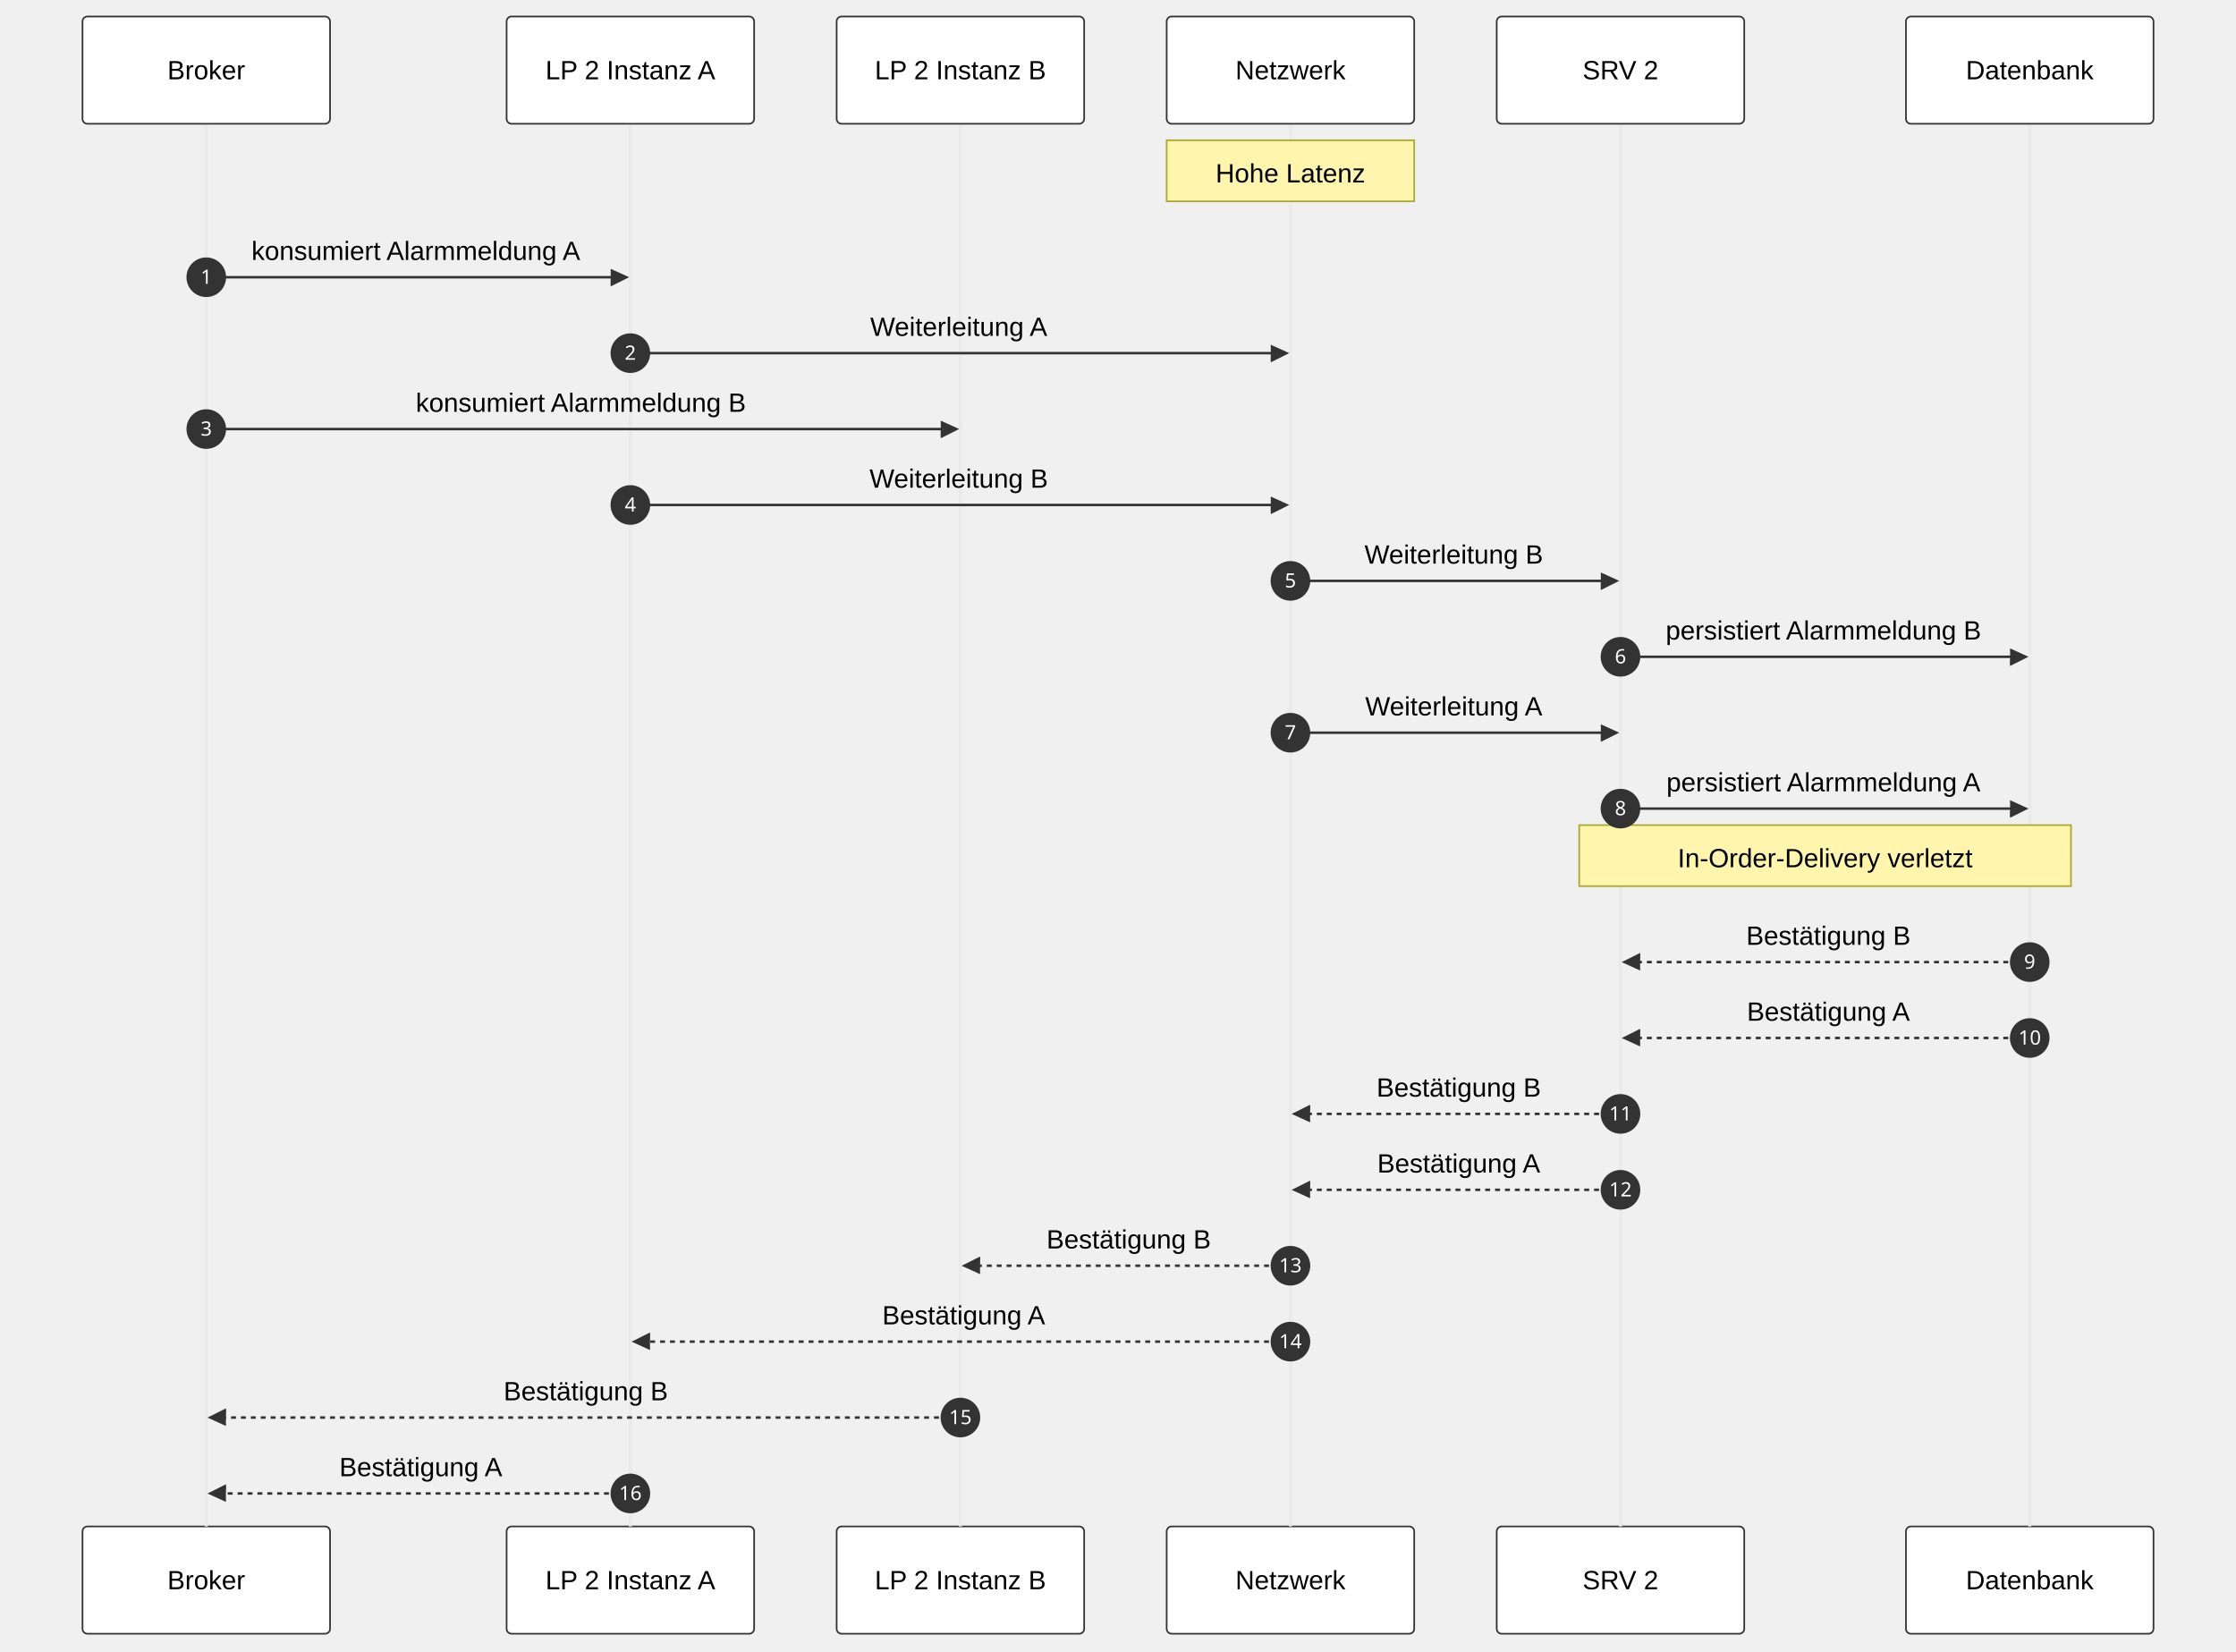
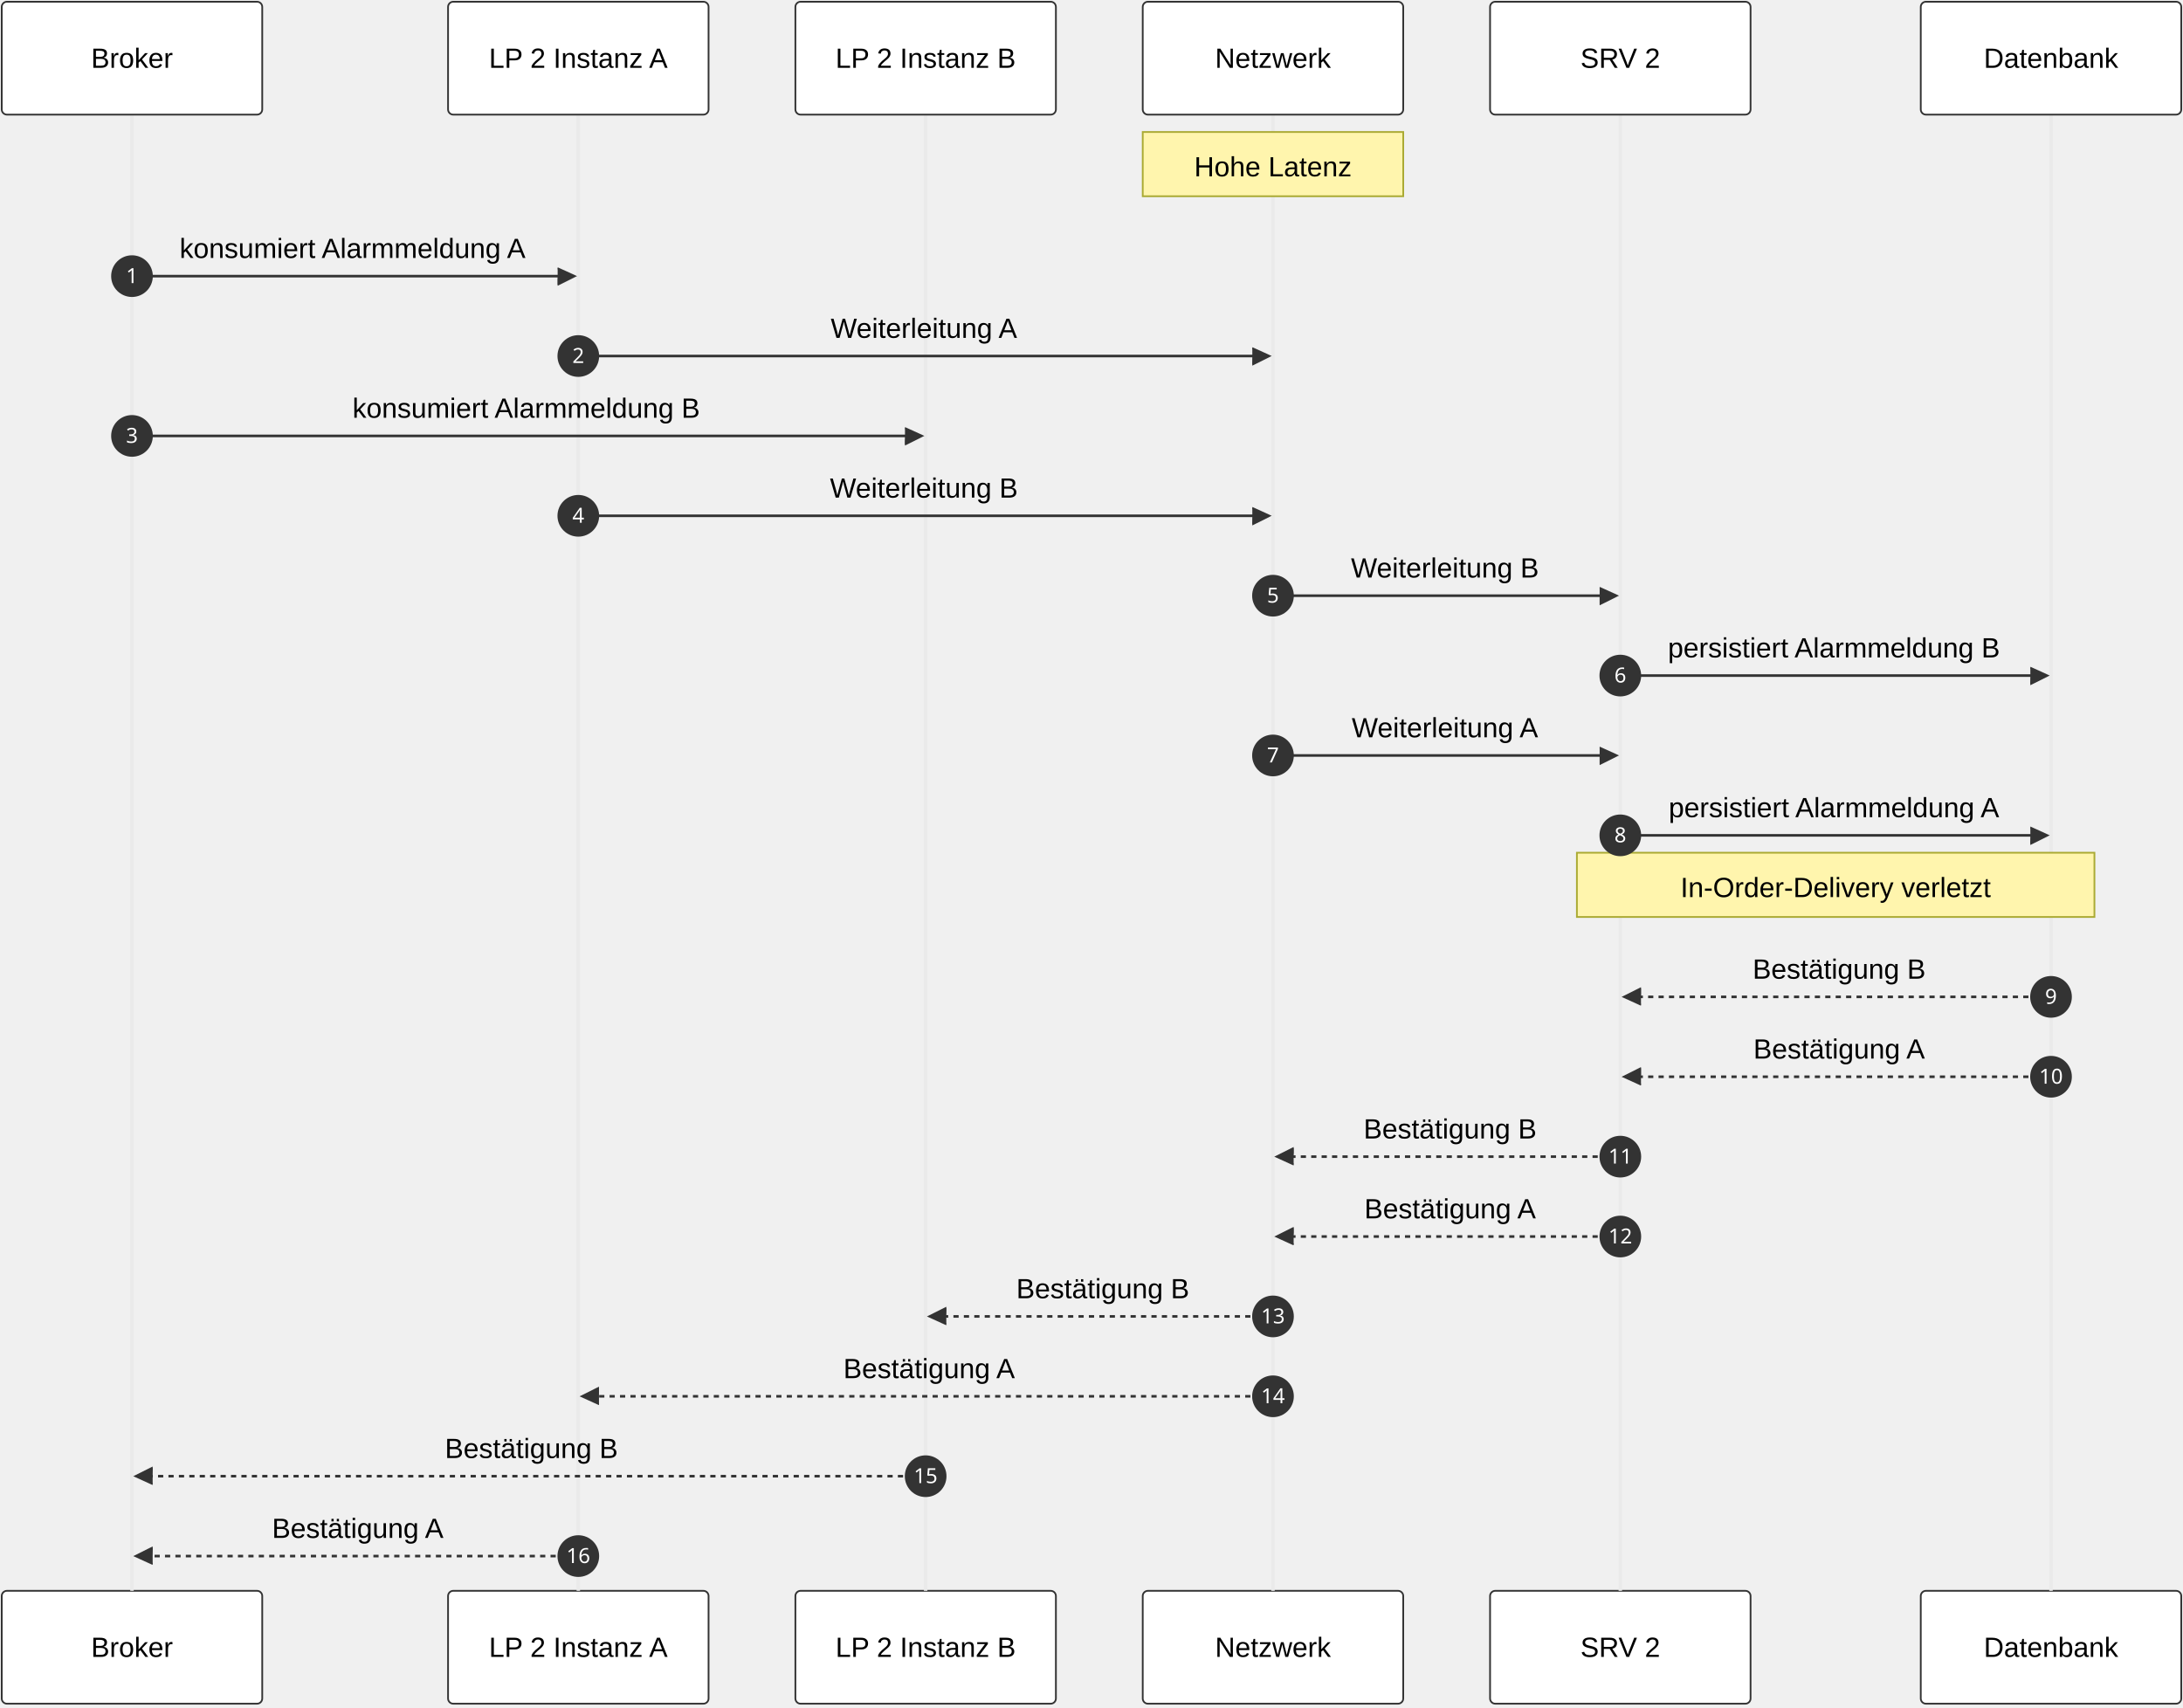
- <svg xmlns="http://www.w3.org/2000/svg" id="my-svg" width="100%" style="max-width: 1355px; background-color: white;" viewBox="-50 -10 1355 1001" role="graphics-document document" aria-roledescription="sequence">
+ <svg xmlns="http://www.w3.org/2000/svg" id="my-svg" width="100%" style="max-width: 1257px; background-color: white;" viewBox="-1 -1 1257 983" role="graphics-document document" aria-roledescription="sequence">
  <g>
    <rect x="1105" y="915" fill="#eaeaea" stroke="#666" width="150" height="65" name="DB" rx="3" ry="3" class="actor actor-bottom" />
    <text x="1180" y="947.5" dominant-baseline="central" alignment-baseline="central" class="actor actor-box" style="text-anchor: middle; font-size: 16px; font-weight: 400;">
      <tspan x="1180" dy="0">Datenbank</tspan>
    </text>
  </g>
  <g>
    <rect x="857" y="915" fill="#eaeaea" stroke="#666" width="150" height="65" name="S" rx="3" ry="3" class="actor actor-bottom" />
    <text x="932" y="947.5" dominant-baseline="central" alignment-baseline="central" class="actor actor-box" style="text-anchor: middle; font-size: 16px; font-weight: 400;">
      <tspan x="932" dy="0">SRV 2</tspan>
    </text>
  </g>
  <g>
    <rect x="657" y="915" fill="#eaeaea" stroke="#666" width="150" height="65" name="NET" rx="3" ry="3" class="actor actor-bottom" />
    <text x="732" y="947.5" dominant-baseline="central" alignment-baseline="central" class="actor actor-box" style="text-anchor: middle; font-size: 16px; font-weight: 400;">
      <tspan x="732" dy="0">Netzwerk</tspan>
    </text>
  </g>
  <g>
    <rect x="457" y="915" fill="#eaeaea" stroke="#666" width="150" height="65" name="L2" rx="3" ry="3" class="actor actor-bottom" />
    <text x="532" y="947.5" dominant-baseline="central" alignment-baseline="central" class="actor actor-box" style="text-anchor: middle; font-size: 16px; font-weight: 400;">
      <tspan x="532" dy="0">LP 2 Instanz B</tspan>
    </text>
  </g>
  <g>
    <rect x="257" y="915" fill="#eaeaea" stroke="#666" width="150" height="65" name="L1" rx="3" ry="3" class="actor actor-bottom" />
    <text x="332" y="947.5" dominant-baseline="central" alignment-baseline="central" class="actor actor-box" style="text-anchor: middle; font-size: 16px; font-weight: 400;">
      <tspan x="332" dy="0">LP 2 Instanz A</tspan>
    </text>
  </g>
  <g>
    <rect x="0" y="915" fill="#eaeaea" stroke="#666" width="150" height="65" name="B" rx="3" ry="3" class="actor actor-bottom" />
    <text x="75" y="947.5" dominant-baseline="central" alignment-baseline="central" class="actor actor-box" style="text-anchor: middle; font-size: 16px; font-weight: 400;">
      <tspan x="75" dy="0">Broker</tspan>
    </text>
  </g>
  <g>
    <line id="actor5" x1="1180" y1="65" x2="1180" y2="915" class="actor-line 200" stroke-width="0.5px" stroke="#999" name="DB" data-et="life-line" data-id="DB" />
    <g id="root-5" data-et="participant" data-type="participant" data-id="DB">
      <rect x="1105" y="0" fill="#eaeaea" stroke="#666" width="150" height="65" name="DB" rx="3" ry="3" class="actor actor-top" />
      <text x="1180" y="32.5" dominant-baseline="central" alignment-baseline="central" class="actor actor-box" style="text-anchor: middle; font-size: 16px; font-weight: 400;">
        <tspan x="1180" dy="0">Datenbank</tspan>
      </text>
    </g>
  </g>
  <g>
    <line id="actor4" x1="932" y1="65" x2="932" y2="915" class="actor-line 200" stroke-width="0.5px" stroke="#999" name="S" data-et="life-line" data-id="S" />
    <g id="root-4" data-et="participant" data-type="participant" data-id="S">
      <rect x="857" y="0" fill="#eaeaea" stroke="#666" width="150" height="65" name="S" rx="3" ry="3" class="actor actor-top" />
      <text x="932" y="32.5" dominant-baseline="central" alignment-baseline="central" class="actor actor-box" style="text-anchor: middle; font-size: 16px; font-weight: 400;">
        <tspan x="932" dy="0">SRV 2</tspan>
      </text>
    </g>
  </g>
  <g>
    <line id="actor3" x1="732" y1="65" x2="732" y2="915" class="actor-line 200" stroke-width="0.5px" stroke="#999" name="NET" data-et="life-line" data-id="NET" />
    <g id="root-3" data-et="participant" data-type="participant" data-id="NET">
      <rect x="657" y="0" fill="#eaeaea" stroke="#666" width="150" height="65" name="NET" rx="3" ry="3" class="actor actor-top" />
      <text x="732" y="32.5" dominant-baseline="central" alignment-baseline="central" class="actor actor-box" style="text-anchor: middle; font-size: 16px; font-weight: 400;">
        <tspan x="732" dy="0">Netzwerk</tspan>
      </text>
    </g>
  </g>
  <g>
    <line id="actor2" x1="532" y1="65" x2="532" y2="915" class="actor-line 200" stroke-width="0.5px" stroke="#999" name="L2" data-et="life-line" data-id="L2" />
    <g id="root-2" data-et="participant" data-type="participant" data-id="L2">
      <rect x="457" y="0" fill="#eaeaea" stroke="#666" width="150" height="65" name="L2" rx="3" ry="3" class="actor actor-top" />
      <text x="532" y="32.5" dominant-baseline="central" alignment-baseline="central" class="actor actor-box" style="text-anchor: middle; font-size: 16px; font-weight: 400;">
        <tspan x="532" dy="0">LP 2 Instanz B</tspan>
      </text>
    </g>
  </g>
  <g>
    <line id="actor1" x1="332" y1="65" x2="332" y2="915" class="actor-line 200" stroke-width="0.5px" stroke="#999" name="L1" data-et="life-line" data-id="L1" />
    <g id="root-1" data-et="participant" data-type="participant" data-id="L1">
      <rect x="257" y="0" fill="#eaeaea" stroke="#666" width="150" height="65" name="L1" rx="3" ry="3" class="actor actor-top" />
      <text x="332" y="32.5" dominant-baseline="central" alignment-baseline="central" class="actor actor-box" style="text-anchor: middle; font-size: 16px; font-weight: 400;">
        <tspan x="332" dy="0">LP 2 Instanz A</tspan>
      </text>
    </g>
  </g>
  <g>
    <line id="actor0" x1="75" y1="65" x2="75" y2="915" class="actor-line 200" stroke-width="0.5px" stroke="#999" name="B" data-et="life-line" data-id="B" />
    <g id="root-0" data-et="participant" data-type="participant" data-id="B">
      <rect x="0" y="0" fill="#eaeaea" stroke="#666" width="150" height="65" name="B" rx="3" ry="3" class="actor actor-top" />
      <text x="75" y="32.5" dominant-baseline="central" alignment-baseline="central" class="actor actor-box" style="text-anchor: middle; font-size: 16px; font-weight: 400;">
        <tspan x="75" dy="0">Broker</tspan>
      </text>
    </g>
  </g>
  <style>#my-svg{font-family:"trebuchet ms",verdana,arial,sans-serif;font-size:16px;fill:#333;}@keyframes edge-animation-frame{from{stroke-dashoffset:0;}}@keyframes dash{to{stroke-dashoffset:0;}}#my-svg .edge-animation-slow{stroke-dasharray:9,5!important;stroke-dashoffset:900;animation:dash 50s linear infinite;stroke-linecap:round;}#my-svg .edge-animation-fast{stroke-dasharray:9,5!important;stroke-dashoffset:900;animation:dash 20s linear infinite;stroke-linecap:round;}#my-svg .error-icon{fill:hsl(220.588, 100%, 98.333%);}#my-svg .error-text{fill:rgb(8.5, 5.75, 0);stroke:rgb(8.5, 5.75, 0);}#my-svg .edge-thickness-normal{stroke-width:1px;}#my-svg .edge-thickness-thick{stroke-width:3.5px;}#my-svg .edge-pattern-solid{stroke-dasharray:0;}#my-svg .edge-thickness-invisible{stroke-width:0;fill:none;}#my-svg .edge-pattern-dashed{stroke-dasharray:3;}#my-svg .edge-pattern-dotted{stroke-dasharray:2;}#my-svg .marker{fill:#0b0b0b;stroke:#0b0b0b;}#my-svg .marker.cross{stroke:#0b0b0b;}#my-svg svg{font-family:"trebuchet ms",verdana,arial,sans-serif;font-size:16px;}#my-svg p{margin:0;}#my-svg .actor{stroke:#333333;fill:#ffffff;stroke-width:1;}#my-svg rect.actor.outer-path[data-look="neo"]{filter:drop-shadow( 1px 2px 2px rgba(185,185,185,1));}#my-svg rect.note[data-look="neo"]{stroke:#aaaa33;fill:#fff5ad;filter:drop-shadow( 1px 2px 2px rgba(185,185,185,1));}#my-svg text.actor&gt;tspan{fill:#000000;stroke:none;}#my-svg .actor-line{stroke:#EAEAEA;}#my-svg .innerArc{stroke-width:1.5;stroke-dasharray:none;}#my-svg .messageLine0{stroke-width:1.5;stroke-dasharray:none;stroke:#333333;}#my-svg .messageLine1{stroke-width:1.5;stroke-dasharray:2,2;stroke:#333333;}#my-svg [id$="-arrowhead"] path{fill:#333333;stroke:#333333;}#my-svg .sequenceNumber{fill:#ffffff;}#my-svg [id$="-sequencenumber"]{fill:#333333;}#my-svg [id$="-crosshead"] path{fill:#333333;stroke:#333333;}#my-svg .messageText{fill:#000000;stroke:none;}#my-svg .labelBox{stroke:#333333;fill:#ffffff;filter:none;}#my-svg .labelText,#my-svg .labelText&gt;tspan{fill:#000000;stroke:none;}#my-svg .loopText,#my-svg .loopText&gt;tspan{fill:#000000;stroke:none;}#my-svg .sectionTitle,#my-svg .sectionTitle&gt;tspan{fill:#000000;stroke:none;}#my-svg .loopLine{stroke-width:2px;stroke-dasharray:2,2;stroke:#333333;fill:#333333;}#my-svg .note{stroke:#aaaa33;fill:#fff5ad;}#my-svg .noteText,#my-svg .noteText&gt;tspan{fill:#000000;stroke:none;font-weight:normal;}#my-svg .activation0{fill:#f4f4f4;stroke:#666666;}#my-svg .activation1{fill:#f4f4f4;stroke:#666666;}#my-svg .activation2{fill:#f4f4f4;stroke:#666666;}#my-svg .actorPopupMenu{position:absolute;}#my-svg .actorPopupMenuPanel{position:absolute;fill:#ffffff;box-shadow:0px 8px 16px 0px rgba(0,0,0,0.2);filter:drop-shadow(3px 5px 2px rgb(0 0 0 / 0.4));}#my-svg .actor-man circle,#my-svg line{fill:#ffffff;stroke-width:2px;}#my-svg g rect.rect{filter:drop-shadow( 1px 2px 2px rgba(185,185,185,1));stroke:hsl(40.588, 60%, 83.333%);}#my-svg .node .neo-node{stroke:hsl(40.588, 60%, 83.333%);}#my-svg [data-look="neo"].node rect,#my-svg [data-look="neo"].cluster rect,#my-svg [data-look="neo"].node polygon{stroke:url(#my-svg-gradient);filter:drop-shadow( 1px 2px 2px rgba(185,185,185,1));}#my-svg [data-look="neo"].swimlane.cluster rect{filter:none;}#my-svg [data-look="neo"].node path{stroke:url(#my-svg-gradient);stroke-width:1px;}#my-svg [data-look="neo"].node .outer-path{filter:drop-shadow( 1px 2px 2px rgba(185,185,185,1));}#my-svg [data-look="neo"].node .neo-line path{stroke:hsl(40.588, 60%, 83.333%);filter:none;}#my-svg [data-look="neo"].node circle{stroke:url(#my-svg-gradient);filter:drop-shadow( 1px 2px 2px rgba(185,185,185,1));}#my-svg [data-look="neo"].node circle .state-start{fill:#000000;}#my-svg [data-look="neo"].icon-shape .icon{fill:url(#my-svg-gradient);filter:drop-shadow( 1px 2px 2px rgba(185,185,185,1));}#my-svg [data-look="neo"].icon-shape .icon-neo path{stroke:url(#my-svg-gradient);filter:drop-shadow( 1px 2px 2px rgba(185,185,185,1));}#my-svg :root{--mermaid-font-family:"trebuchet ms",verdana,arial,sans-serif;}</style>
  <g />
  <defs>
    <symbol id="my-svg-computer" width="24" height="24">
      <path transform="scale(.5)" d="M2 2v13h20v-13h-20zm18 11h-16v-9h16v9zm-10.228 6l.466-1h3.524l.467 1h-4.457zm14.228 3h-24l2-6h2.104l-1.33 4h18.45l-1.297-4h2.073l2 6zm-5-10h-14v-7h14v7z" />
    </symbol>
  </defs>
  <defs>
    <symbol id="my-svg-database" fill-rule="evenodd" clip-rule="evenodd">
      <path transform="scale(.5)" d="M12.258.001l.256.004.255.005.253.008.251.01.249.012.247.015.246.016.242.019.241.02.239.023.236.024.233.027.231.028.229.031.225.032.223.034.22.036.217.038.214.04.211.041.208.043.205.045.201.046.198.048.194.05.191.051.187.053.183.054.18.056.175.057.172.059.168.06.163.061.16.063.155.064.15.066.074.033.073.033.071.034.07.034.069.035.068.035.067.035.066.035.064.036.064.036.062.036.06.036.06.037.058.037.058.037.055.038.055.038.053.038.052.038.051.039.05.039.048.039.047.039.045.04.044.04.043.04.041.04.04.041.039.041.037.041.036.041.034.041.033.042.032.042.03.042.029.042.027.042.026.043.024.043.023.043.021.043.02.043.018.044.017.043.015.044.013.044.012.044.011.045.009.044.007.045.006.045.004.045.002.045.001.045v17l-.001.045-.002.045-.004.045-.006.045-.007.045-.009.044-.011.045-.012.044-.013.044-.015.044-.017.043-.018.044-.02.043-.021.043-.023.043-.024.043-.026.043-.027.042-.029.042-.03.042-.032.042-.033.042-.034.041-.036.041-.037.041-.039.041-.04.041-.041.04-.043.04-.044.04-.045.04-.047.039-.048.039-.05.039-.051.039-.052.038-.053.038-.055.038-.055.038-.058.037-.058.037-.06.037-.06.036-.062.036-.064.036-.064.036-.066.035-.067.035-.068.035-.069.035-.07.034-.071.034-.073.033-.074.033-.15.066-.155.064-.16.063-.163.061-.168.06-.172.059-.175.057-.18.056-.183.054-.187.053-.191.051-.194.05-.198.048-.201.046-.205.045-.208.043-.211.041-.214.04-.217.038-.22.036-.223.034-.225.032-.229.031-.231.028-.233.027-.236.024-.239.023-.241.02-.242.019-.246.016-.247.015-.249.012-.251.01-.253.008-.255.005-.256.004-.258.001-.258-.001-.256-.004-.255-.005-.253-.008-.251-.01-.249-.012-.247-.015-.245-.016-.243-.019-.241-.02-.238-.023-.236-.024-.234-.027-.231-.028-.228-.031-.226-.032-.223-.034-.22-.036-.217-.038-.214-.04-.211-.041-.208-.043-.204-.045-.201-.046-.198-.048-.195-.05-.19-.051-.187-.053-.184-.054-.179-.056-.176-.057-.172-.059-.167-.06-.164-.061-.159-.063-.155-.064-.151-.066-.074-.033-.072-.033-.072-.034-.07-.034-.069-.035-.068-.035-.067-.035-.066-.035-.064-.036-.063-.036-.062-.036-.061-.036-.06-.037-.058-.037-.057-.037-.056-.038-.055-.038-.053-.038-.052-.038-.051-.039-.049-.039-.049-.039-.046-.039-.046-.04-.044-.04-.043-.04-.041-.04-.04-.041-.039-.041-.037-.041-.036-.041-.034-.041-.033-.042-.032-.042-.03-.042-.029-.042-.027-.042-.026-.043-.024-.043-.023-.043-.021-.043-.02-.043-.018-.044-.017-.043-.015-.044-.013-.044-.012-.044-.011-.045-.009-.044-.007-.045-.006-.045-.004-.045-.002-.045-.001-.045v-17l.001-.045.002-.045.004-.045.006-.045.007-.045.009-.044.011-.045.012-.044.013-.044.015-.044.017-.043.018-.044.02-.043.021-.043.023-.043.024-.043.026-.043.027-.042.029-.042.03-.042.032-.042.033-.042.034-.041.036-.041.037-.041.039-.041.04-.041.041-.04.043-.04.044-.04.046-.04.046-.039.049-.039.049-.039.051-.039.052-.038.053-.038.055-.038.056-.038.057-.037.058-.037.06-.037.061-.036.062-.036.063-.036.064-.036.066-.035.067-.035.068-.035.069-.035.07-.034.072-.034.072-.033.074-.033.151-.066.155-.064.159-.063.164-.061.167-.06.172-.059.176-.057.179-.056.184-.054.187-.053.19-.051.195-.05.198-.048.201-.046.204-.045.208-.043.211-.041.214-.04.217-.038.22-.036.223-.034.226-.032.228-.031.231-.028.234-.027.236-.024.238-.023.241-.02.243-.019.245-.016.247-.015.249-.012.251-.01.253-.008.255-.005.256-.004.258-.001.258.001zm-9.258 20.499v.01l.001.021.003.021.004.022.005.021.006.022.007.022.009.023.01.022.011.023.012.023.013.023.015.023.016.024.017.023.018.024.019.024.021.024.022.025.023.024.024.025.052.049.056.05.061.051.066.051.07.051.075.051.079.052.084.052.088.052.092.052.097.052.102.051.105.052.11.052.114.051.119.051.123.051.127.05.131.05.135.05.139.048.144.049.147.047.152.047.155.047.16.045.163.045.167.043.171.043.176.041.178.041.183.039.187.039.19.037.194.035.197.035.202.033.204.031.209.03.212.029.216.027.219.025.222.024.226.021.23.02.233.018.236.016.24.015.243.012.246.01.249.008.253.005.256.004.259.001.26-.001.257-.004.254-.005.25-.008.247-.011.244-.012.241-.014.237-.016.233-.018.231-.021.226-.021.224-.024.22-.026.216-.027.212-.028.21-.031.205-.031.202-.034.198-.034.194-.036.191-.037.187-.039.183-.04.179-.04.175-.042.172-.043.168-.044.163-.045.16-.046.155-.046.152-.047.148-.048.143-.049.139-.049.136-.05.131-.05.126-.05.123-.051.118-.052.114-.051.11-.052.106-.052.101-.052.096-.052.092-.052.088-.053.083-.051.079-.052.074-.052.07-.051.065-.051.06-.051.056-.05.051-.05.023-.024.023-.025.021-.024.02-.024.019-.024.018-.024.017-.024.015-.023.014-.024.013-.023.012-.023.01-.023.01-.022.008-.022.006-.022.006-.022.004-.022.004-.021.001-.021.001-.021v-4.127l-.077.055-.08.053-.083.054-.085.053-.087.052-.09.052-.093.051-.095.05-.097.05-.1.049-.102.049-.105.048-.106.047-.109.047-.111.046-.114.045-.115.045-.118.044-.12.043-.122.042-.124.042-.126.041-.128.04-.13.04-.132.038-.134.038-.135.037-.138.037-.139.035-.142.035-.143.034-.144.033-.147.032-.148.031-.15.03-.151.03-.153.029-.154.027-.156.027-.158.026-.159.025-.161.024-.162.023-.163.022-.165.021-.166.02-.167.019-.169.018-.169.017-.171.016-.173.015-.173.014-.175.013-.175.012-.177.011-.178.01-.179.008-.179.008-.181.006-.182.005-.182.004-.184.003-.184.002h-.37l-.184-.002-.184-.003-.182-.004-.182-.005-.181-.006-.179-.008-.179-.008-.178-.01-.176-.011-.176-.012-.175-.013-.173-.014-.172-.015-.171-.016-.17-.017-.169-.018-.167-.019-.166-.02-.165-.021-.163-.022-.162-.023-.161-.024-.159-.025-.157-.026-.156-.027-.155-.027-.153-.029-.151-.03-.15-.03-.148-.031-.146-.032-.145-.033-.143-.034-.141-.035-.14-.035-.137-.037-.136-.037-.134-.038-.132-.038-.13-.04-.128-.04-.126-.041-.124-.042-.122-.042-.12-.044-.117-.043-.116-.045-.113-.045-.112-.046-.109-.047-.106-.047-.105-.048-.102-.049-.1-.049-.097-.05-.095-.05-.093-.052-.09-.051-.087-.052-.085-.053-.083-.054-.08-.054-.077-.054v4.127zm0-5.654v.011l.001.021.003.021.004.021.005.022.006.022.007.022.009.022.01.022.011.023.012.023.013.023.015.024.016.023.017.024.018.024.019.024.021.024.022.024.023.025.024.024.052.05.056.05.061.05.066.051.07.051.075.052.079.051.084.052.088.052.092.052.097.052.102.052.105.052.11.051.114.051.119.052.123.05.127.051.131.05.135.049.139.049.144.048.147.048.152.047.155.046.16.045.163.045.167.044.171.042.176.042.178.04.183.04.187.038.19.037.194.036.197.034.202.033.204.032.209.03.212.028.216.027.219.025.222.024.226.022.23.02.233.018.236.016.24.014.243.012.246.01.249.008.253.006.256.003.259.001.26-.001.257-.003.254-.006.25-.008.247-.01.244-.012.241-.015.237-.016.233-.018.231-.02.226-.022.224-.024.22-.025.216-.027.212-.029.21-.03.205-.032.202-.033.198-.035.194-.036.191-.037.187-.039.183-.039.179-.041.175-.042.172-.043.168-.044.163-.045.16-.045.155-.047.152-.047.148-.048.143-.048.139-.05.136-.049.131-.05.126-.051.123-.051.118-.051.114-.052.11-.052.106-.052.101-.052.096-.052.092-.052.088-.052.083-.052.079-.052.074-.051.07-.052.065-.051.06-.05.056-.051.051-.049.023-.025.023-.024.021-.025.02-.024.019-.024.018-.024.017-.024.015-.023.014-.023.013-.024.012-.022.01-.023.01-.023.008-.022.006-.022.006-.022.004-.021.004-.022.001-.021.001-.021v-4.139l-.077.054-.08.054-.083.054-.085.052-.087.053-.09.051-.093.051-.095.051-.097.05-.1.049-.102.049-.105.048-.106.047-.109.047-.111.046-.114.045-.115.044-.118.044-.12.044-.122.042-.124.042-.126.041-.128.04-.13.039-.132.039-.134.038-.135.037-.138.036-.139.036-.142.035-.143.033-.144.033-.147.033-.148.031-.15.03-.151.03-.153.028-.154.028-.156.027-.158.026-.159.025-.161.024-.162.023-.163.022-.165.021-.166.02-.167.019-.169.018-.169.017-.171.016-.173.015-.173.014-.175.013-.175.012-.177.011-.178.009-.179.009-.179.007-.181.007-.182.005-.182.004-.184.003-.184.002h-.37l-.184-.002-.184-.003-.182-.004-.182-.005-.181-.007-.179-.007-.179-.009-.178-.009-.176-.011-.176-.012-.175-.013-.173-.014-.172-.015-.171-.016-.17-.017-.169-.018-.167-.019-.166-.02-.165-.021-.163-.022-.162-.023-.161-.024-.159-.025-.157-.026-.156-.027-.155-.028-.153-.028-.151-.03-.15-.03-.148-.031-.146-.033-.145-.033-.143-.033-.141-.035-.14-.036-.137-.036-.136-.037-.134-.038-.132-.039-.13-.039-.128-.04-.126-.041-.124-.042-.122-.043-.12-.043-.117-.044-.116-.044-.113-.046-.112-.046-.109-.046-.106-.047-.105-.048-.102-.049-.1-.049-.097-.05-.095-.051-.093-.051-.09-.051-.087-.053-.085-.052-.083-.054-.08-.054-.077-.054v4.139zm0-5.666v.011l.001.02.003.022.004.021.005.022.006.021.007.022.009.023.01.022.011.023.012.023.013.023.015.023.016.024.017.024.018.023.019.024.021.025.022.024.023.024.024.025.052.05.056.05.061.05.066.051.07.051.075.052.079.051.084.052.088.052.092.052.097.052.102.052.105.051.11.052.114.051.119.051.123.051.127.05.131.05.135.05.139.049.144.048.147.048.152.047.155.046.16.045.163.045.167.043.171.043.176.042.178.04.183.04.187.038.19.037.194.036.197.034.202.033.204.032.209.03.212.028.216.027.219.025.222.024.226.021.23.02.233.018.236.017.24.014.243.012.246.01.249.008.253.006.256.003.259.001.26-.001.257-.003.254-.006.25-.008.247-.01.244-.013.241-.014.237-.016.233-.018.231-.02.226-.022.224-.024.22-.025.216-.027.212-.029.21-.03.205-.032.202-.033.198-.035.194-.036.191-.037.187-.039.183-.039.179-.041.175-.042.172-.043.168-.044.163-.045.16-.045.155-.047.152-.047.148-.048.143-.049.139-.049.136-.049.131-.051.126-.05.123-.051.118-.052.114-.051.11-.052.106-.052.101-.052.096-.052.092-.052.088-.052.083-.052.079-.052.074-.052.07-.051.065-.051.06-.051.056-.05.051-.049.023-.025.023-.025.021-.024.02-.024.019-.024.018-.024.017-.024.015-.023.014-.024.013-.023.012-.023.01-.022.01-.023.008-.022.006-.022.006-.022.004-.022.004-.021.001-.021.001-.021v-4.153l-.077.054-.08.054-.083.053-.085.053-.087.053-.09.051-.093.051-.095.051-.097.05-.1.049-.102.048-.105.048-.106.048-.109.046-.111.046-.114.046-.115.044-.118.044-.12.043-.122.043-.124.042-.126.041-.128.04-.13.039-.132.039-.134.038-.135.037-.138.036-.139.036-.142.034-.143.034-.144.033-.147.032-.148.032-.15.03-.151.03-.153.028-.154.028-.156.027-.158.026-.159.024-.161.024-.162.023-.163.023-.165.021-.166.02-.167.019-.169.018-.169.017-.171.016-.173.015-.173.014-.175.013-.175.012-.177.01-.178.01-.179.009-.179.007-.181.006-.182.006-.182.004-.184.003-.184.001-.185.001-.185-.001-.184-.001-.184-.003-.182-.004-.182-.006-.181-.006-.179-.007-.179-.009-.178-.01-.176-.01-.176-.012-.175-.013-.173-.014-.172-.015-.171-.016-.17-.017-.169-.018-.167-.019-.166-.02-.165-.021-.163-.023-.162-.023-.161-.024-.159-.024-.157-.026-.156-.027-.155-.028-.153-.028-.151-.03-.15-.03-.148-.032-.146-.032-.145-.033-.143-.034-.141-.034-.14-.036-.137-.036-.136-.037-.134-.038-.132-.039-.13-.039-.128-.041-.126-.041-.124-.041-.122-.043-.12-.043-.117-.044-.116-.044-.113-.046-.112-.046-.109-.046-.106-.048-.105-.048-.102-.048-.1-.05-.097-.049-.095-.051-.093-.051-.09-.052-.087-.052-.085-.053-.083-.053-.08-.054-.077-.054v4.153zm8.74-8.179l-.257.004-.254.005-.25.008-.247.011-.244.012-.241.014-.237.016-.233.018-.231.021-.226.022-.224.023-.22.026-.216.027-.212.028-.21.031-.205.032-.202.033-.198.034-.194.036-.191.038-.187.038-.183.04-.179.041-.175.042-.172.043-.168.043-.163.045-.16.046-.155.046-.152.048-.148.048-.143.048-.139.049-.136.05-.131.05-.126.051-.123.051-.118.051-.114.052-.11.052-.106.052-.101.052-.096.052-.092.052-.088.052-.083.052-.079.052-.074.051-.07.052-.065.051-.06.05-.056.05-.051.05-.023.025-.023.024-.021.024-.02.025-.019.024-.018.024-.017.023-.015.024-.014.023-.013.023-.012.023-.01.023-.01.022-.008.022-.006.023-.006.021-.004.022-.004.021-.001.021-.001.021.001.021.001.021.004.021.004.022.006.021.006.023.008.022.01.022.01.023.012.023.013.023.014.023.015.024.017.023.018.024.019.024.02.025.021.024.023.024.023.025.051.05.056.05.06.05.065.051.07.052.074.051.079.052.083.052.088.052.092.052.096.052.101.052.106.052.11.052.114.052.118.051.123.051.126.051.131.05.136.05.139.049.143.048.148.048.152.048.155.046.16.046.163.045.168.043.172.043.175.042.179.041.183.04.187.038.191.038.194.036.198.034.202.033.205.032.21.031.212.028.216.027.22.026.224.023.226.022.231.021.233.018.237.016.241.014.244.012.247.011.25.008.254.005.257.004.26.001.26-.001.257-.004.254-.005.25-.008.247-.011.244-.012.241-.014.237-.016.233-.018.231-.021.226-.022.224-.023.22-.026.216-.027.212-.028.21-.031.205-.032.202-.033.198-.034.194-.036.191-.038.187-.038.183-.04.179-.041.175-.042.172-.043.168-.043.163-.045.16-.046.155-.046.152-.048.148-.048.143-.048.139-.049.136-.05.131-.05.126-.051.123-.051.118-.051.114-.052.11-.052.106-.052.101-.052.096-.052.092-.052.088-.052.083-.052.079-.052.074-.051.07-.052.065-.051.06-.05.056-.05.051-.05.023-.025.023-.024.021-.024.02-.025.019-.024.018-.024.017-.023.015-.024.014-.023.013-.023.012-.023.01-.023.01-.022.008-.022.006-.023.006-.021.004-.022.004-.021.001-.021.001-.021-.001-.021-.001-.021-.004-.021-.004-.022-.006-.021-.006-.023-.008-.022-.01-.022-.01-.023-.012-.023-.013-.023-.014-.023-.015-.024-.017-.023-.018-.024-.019-.024-.02-.025-.021-.024-.023-.024-.023-.025-.051-.05-.056-.05-.06-.05-.065-.051-.07-.052-.074-.051-.079-.052-.083-.052-.088-.052-.092-.052-.096-.052-.101-.052-.106-.052-.11-.052-.114-.052-.118-.051-.123-.051-.126-.051-.131-.05-.136-.05-.139-.049-.143-.048-.148-.048-.152-.048-.155-.046-.16-.046-.163-.045-.168-.043-.172-.043-.175-.042-.179-.041-.183-.04-.187-.038-.191-.038-.194-.036-.198-.034-.202-.033-.205-.032-.21-.031-.212-.028-.216-.027-.22-.026-.224-.023-.226-.022-.231-.021-.233-.018-.237-.016-.241-.014-.244-.012-.247-.011-.25-.008-.254-.005-.257-.004-.26-.001-.26.001z" />
    </symbol>
  </defs>
  <defs>
    <symbol id="my-svg-clock" width="24" height="24">
      <path transform="scale(.5)" d="M12 2c5.514 0 10 4.486 10 10s-4.486 10-10 10-10-4.486-10-10 4.486-10 10-10zm0-2c-6.627 0-12 5.373-12 12s5.373 12 12 12 12-5.373 12-12-5.373-12-12-12zm5.848 12.459c.202.038.202.333.001.372-1.907.361-6.045 1.111-6.547 1.111-.719 0-1.301-.582-1.301-1.301 0-.512.77-5.447 1.125-7.445.034-.192.312-.181.343.014l.985 6.238 5.394 1.011z" />
    </symbol>
  </defs>
  <defs>
    <marker id="my-svg-arrowhead" refX="7.9" refY="5" markerUnits="userSpaceOnUse" markerWidth="12" markerHeight="12" orient="auto-start-reverse">
      <path d="M -1 0 L 10 5 L 0 10 z" />
    </marker>
  </defs>
  <defs>
    <marker id="my-svg-crosshead" markerWidth="15" markerHeight="8" orient="auto" refX="4" refY="4.5">
      <path fill="none" stroke="#000000" stroke-width="1pt" d="M 1,2 L 6,7 M 6,2 L 1,7" style="stroke-dasharray: 0, 0;" />
    </marker>
  </defs>
  <defs>
    <marker id="my-svg-filled-head" refX="15.5" refY="7" markerWidth="20" markerHeight="28" orient="auto">
      <path d="M 18,7 L9,13 L14,7 L9,1 Z" />
    </marker>
  </defs>
  <defs>
    <marker id="my-svg-sequencenumber" refX="15" refY="15" markerWidth="60" markerHeight="40" orient="auto">
      <circle cx="15" cy="15" r="6" />
    </marker>
  </defs>
  <defs>
    <marker id="my-svg-solidTopArrowHead" refX="7.9" refY="7.25" markerUnits="userSpaceOnUse" markerWidth="12" markerHeight="12" orient="auto-start-reverse">
      <path d="M 0 0 L 10 8 L 0 8 z" />
    </marker>
  </defs>
  <defs>
    <marker id="my-svg-solidBottomArrowHead" refX="7.9" refY="0.75" markerUnits="userSpaceOnUse" markerWidth="12" markerHeight="12" orient="auto-start-reverse">
      <path d="M 0 0 L 10 0 L 0 8 z" />
    </marker>
  </defs>
  <defs>
    <marker id="my-svg-stickTopArrowHead" refX="7.5" refY="7" markerUnits="userSpaceOnUse" markerWidth="12" markerHeight="12" orient="auto-start-reverse">
      <path d="M 0 0 L 7 7" stroke="black" stroke-width="1.5" fill="none" />
    </marker>
  </defs>
  <defs>
    <marker id="my-svg-stickBottomArrowHead" refX="7.5" refY="0" markerUnits="userSpaceOnUse" markerWidth="12" markerHeight="12" orient="auto-start-reverse">
      <path d="M 0 7 L 7 0" stroke="black" stroke-width="1.5" fill="none" />
    </marker>
  </defs>
  <g data-et="note" data-id="i1">
    <rect x="657" y="75" fill="#EDF2AE" stroke="#666" width="150" height="37" class="note" />
    <text x="732" y="80" text-anchor="middle" dominant-baseline="middle" alignment-baseline="middle" class="noteText" dy="1em" style="font-size: 16px; font-weight: 400;">
      <tspan x="732">Hohe Latenz</tspan>
    </text>
  </g>
  <g data-et="note" data-id="i10">
    <rect x="907" y="490" fill="#EDF2AE" stroke="#666" width="298" height="37" class="note" />
    <text x="1056" y="495" text-anchor="middle" dominant-baseline="middle" alignment-baseline="middle" class="noteText" dy="1em" style="font-size: 16px; font-weight: 400;">
      <tspan x="1056">In-Order-Delivery verletzt</tspan>
    </text>
  </g>
  <text x="202" y="127" text-anchor="middle" dominant-baseline="middle" alignment-baseline="middle" class="messageText" dy="1em" style="font-size: 16px; font-weight: 400;">konsumiert Alarmmeldung A</text>
  <line x1="82" y1="158" x2="328" y2="158" class="messageLine0" data-et="message" data-id="i2" data-from="B" data-to="L1" stroke-width="2" stroke="none" marker-end="url(#my-svg-arrowhead)" style="fill: none;" />
  <line x1="75" y1="158" x2="75" y2="158" stroke-width="0" marker-start="url(#my-svg-sequencenumber)" />
  <text x="75" y="162" font-family="sans-serif" font-size="12px" text-anchor="middle" class="sequenceNumber">1</text>
  <text x="531" y="173" text-anchor="middle" dominant-baseline="middle" alignment-baseline="middle" class="messageText" dy="1em" style="font-size: 16px; font-weight: 400;">Weiterleitung A</text>
  <line x1="339" y1="204" x2="728" y2="204" class="messageLine0" data-et="message" data-id="i3" data-from="L1" data-to="NET" stroke-width="2" stroke="none" marker-end="url(#my-svg-arrowhead)" style="fill: none;" />
  <line x1="332" y1="204" x2="332" y2="204" stroke-width="0" marker-start="url(#my-svg-sequencenumber)" />
  <text x="332" y="208" font-family="sans-serif" font-size="12px" text-anchor="middle" class="sequenceNumber">2</text>
  <text x="302" y="219" text-anchor="middle" dominant-baseline="middle" alignment-baseline="middle" class="messageText" dy="1em" style="font-size: 16px; font-weight: 400;">konsumiert Alarmmeldung B</text>
  <line x1="82" y1="250" x2="528" y2="250" class="messageLine0" data-et="message" data-id="i4" data-from="B" data-to="L2" stroke-width="2" stroke="none" marker-end="url(#my-svg-arrowhead)" style="fill: none;" />
  <line x1="75" y1="250" x2="75" y2="250" stroke-width="0" marker-start="url(#my-svg-sequencenumber)" />
  <text x="75" y="254" font-family="sans-serif" font-size="12px" text-anchor="middle" class="sequenceNumber">3</text>
  <text x="531" y="265" text-anchor="middle" dominant-baseline="middle" alignment-baseline="middle" class="messageText" dy="1em" style="font-size: 16px; font-weight: 400;">Weiterleitung B</text>
  <line x1="339" y1="296" x2="728" y2="296" class="messageLine0" data-et="message" data-id="i5" data-from="L1" data-to="NET" stroke-width="2" stroke="none" marker-end="url(#my-svg-arrowhead)" style="fill: none;" />
  <line x1="332" y1="296" x2="332" y2="296" stroke-width="0" marker-start="url(#my-svg-sequencenumber)" />
  <text x="332" y="300" font-family="sans-serif" font-size="12px" text-anchor="middle" class="sequenceNumber">4</text>
  <text x="831" y="311" text-anchor="middle" dominant-baseline="middle" alignment-baseline="middle" class="messageText" dy="1em" style="font-size: 16px; font-weight: 400;">Weiterleitung B</text>
  <line x1="739" y1="342" x2="928" y2="342" class="messageLine0" data-et="message" data-id="i6" data-from="NET" data-to="S" stroke-width="2" stroke="none" marker-end="url(#my-svg-arrowhead)" style="fill: none;" />
  <line x1="732" y1="342" x2="732" y2="342" stroke-width="0" marker-start="url(#my-svg-sequencenumber)" />
  <text x="732" y="346" font-family="sans-serif" font-size="12px" text-anchor="middle" class="sequenceNumber">5</text>
  <text x="1055" y="357" text-anchor="middle" dominant-baseline="middle" alignment-baseline="middle" class="messageText" dy="1em" style="font-size: 16px; font-weight: 400;">persistiert Alarmmeldung B</text>
  <line x1="939" y1="388" x2="1176" y2="388" class="messageLine0" data-et="message" data-id="i7" data-from="S" data-to="DB" stroke-width="2" stroke="none" marker-end="url(#my-svg-arrowhead)" style="fill: none;" />
  <line x1="932" y1="388" x2="932" y2="388" stroke-width="0" marker-start="url(#my-svg-sequencenumber)" />
  <text x="932" y="392" font-family="sans-serif" font-size="12px" text-anchor="middle" class="sequenceNumber">6</text>
  <text x="831" y="403" text-anchor="middle" dominant-baseline="middle" alignment-baseline="middle" class="messageText" dy="1em" style="font-size: 16px; font-weight: 400;">Weiterleitung A</text>
  <line x1="739" y1="434" x2="928" y2="434" class="messageLine0" data-et="message" data-id="i8" data-from="NET" data-to="S" stroke-width="2" stroke="none" marker-end="url(#my-svg-arrowhead)" style="fill: none;" />
  <line x1="732" y1="434" x2="732" y2="434" stroke-width="0" marker-start="url(#my-svg-sequencenumber)" />
  <text x="732" y="438" font-family="sans-serif" font-size="12px" text-anchor="middle" class="sequenceNumber">7</text>
  <text x="1055" y="449" text-anchor="middle" dominant-baseline="middle" alignment-baseline="middle" class="messageText" dy="1em" style="font-size: 16px; font-weight: 400;">persistiert Alarmmeldung A</text>
  <line x1="939" y1="480" x2="1176" y2="480" class="messageLine0" data-et="message" data-id="i9" data-from="S" data-to="DB" stroke-width="2" stroke="none" marker-end="url(#my-svg-arrowhead)" style="fill: none;" />
  <line x1="932" y1="480" x2="932" y2="480" stroke-width="0" marker-start="url(#my-svg-sequencenumber)" />
  <text x="932" y="484" font-family="sans-serif" font-size="12px" text-anchor="middle" class="sequenceNumber">8</text>
  <text x="1058" y="542" text-anchor="middle" dominant-baseline="middle" alignment-baseline="middle" class="messageText" dy="1em" style="font-size: 16px; font-weight: 400;">Bestätigung B</text>
  <line x1="1185" y1="573" x2="936" y2="573" class="messageLine1" data-et="message" data-id="i11" data-from="DB" data-to="S" stroke-width="2" stroke="none" marker-end="url(#my-svg-arrowhead)" style="stroke-dasharray: 3, 3; fill: none;" />
  <line x1="1180" y1="573" x2="1180" y2="573" stroke-width="0" marker-start="url(#my-svg-sequencenumber)" />
  <text x="1180" y="577" font-family="sans-serif" font-size="12px" text-anchor="middle" class="sequenceNumber">9</text>
  <text x="1058" y="588" text-anchor="middle" dominant-baseline="middle" alignment-baseline="middle" class="messageText" dy="1em" style="font-size: 16px; font-weight: 400;">Bestätigung A</text>
  <line x1="1185" y1="619" x2="936" y2="619" class="messageLine1" data-et="message" data-id="i12" data-from="DB" data-to="S" stroke-width="2" stroke="none" marker-end="url(#my-svg-arrowhead)" style="stroke-dasharray: 3, 3; fill: none;" />
  <line x1="1180" y1="619" x2="1180" y2="619" stroke-width="0" marker-start="url(#my-svg-sequencenumber)" />
  <text x="1180" y="623" font-family="sans-serif" font-size="12px" text-anchor="middle" class="sequenceNumber">10</text>
  <text x="834" y="634" text-anchor="middle" dominant-baseline="middle" alignment-baseline="middle" class="messageText" dy="1em" style="font-size: 16px; font-weight: 400;">Bestätigung B</text>
  <line x1="937" y1="665" x2="736" y2="665" class="messageLine1" data-et="message" data-id="i13" data-from="S" data-to="NET" stroke-width="2" stroke="none" marker-end="url(#my-svg-arrowhead)" style="stroke-dasharray: 3, 3; fill: none;" />
  <line x1="932" y1="665" x2="932" y2="665" stroke-width="0" marker-start="url(#my-svg-sequencenumber)" />
  <text x="932" y="669" font-family="sans-serif" font-size="12px" text-anchor="middle" class="sequenceNumber">11</text>
  <text x="834" y="680" text-anchor="middle" dominant-baseline="middle" alignment-baseline="middle" class="messageText" dy="1em" style="font-size: 16px; font-weight: 400;">Bestätigung A</text>
  <line x1="937" y1="711" x2="736" y2="711" class="messageLine1" data-et="message" data-id="i14" data-from="S" data-to="NET" stroke-width="2" stroke="none" marker-end="url(#my-svg-arrowhead)" style="stroke-dasharray: 3, 3; fill: none;" />
  <line x1="932" y1="711" x2="932" y2="711" stroke-width="0" marker-start="url(#my-svg-sequencenumber)" />
  <text x="932" y="715" font-family="sans-serif" font-size="12px" text-anchor="middle" class="sequenceNumber">12</text>
  <text x="634" y="726" text-anchor="middle" dominant-baseline="middle" alignment-baseline="middle" class="messageText" dy="1em" style="font-size: 16px; font-weight: 400;">Bestätigung B</text>
  <line x1="737" y1="757" x2="536" y2="757" class="messageLine1" data-et="message" data-id="i15" data-from="NET" data-to="L2" stroke-width="2" stroke="none" marker-end="url(#my-svg-arrowhead)" style="stroke-dasharray: 3, 3; fill: none;" />
  <line x1="732" y1="757" x2="732" y2="757" stroke-width="0" marker-start="url(#my-svg-sequencenumber)" />
  <text x="732" y="761" font-family="sans-serif" font-size="12px" text-anchor="middle" class="sequenceNumber">13</text>
  <text x="534" y="772" text-anchor="middle" dominant-baseline="middle" alignment-baseline="middle" class="messageText" dy="1em" style="font-size: 16px; font-weight: 400;">Bestätigung A</text>
  <line x1="737" y1="803" x2="336" y2="803" class="messageLine1" data-et="message" data-id="i16" data-from="NET" data-to="L1" stroke-width="2" stroke="none" marker-end="url(#my-svg-arrowhead)" style="stroke-dasharray: 3, 3; fill: none;" />
  <line x1="732" y1="803" x2="732" y2="803" stroke-width="0" marker-start="url(#my-svg-sequencenumber)" />
  <text x="732" y="807" font-family="sans-serif" font-size="12px" text-anchor="middle" class="sequenceNumber">14</text>
  <text x="305" y="818" text-anchor="middle" dominant-baseline="middle" alignment-baseline="middle" class="messageText" dy="1em" style="font-size: 16px; font-weight: 400;">Bestätigung B</text>
  <line x1="537" y1="849" x2="79" y2="849" class="messageLine1" data-et="message" data-id="i17" data-from="L2" data-to="B" stroke-width="2" stroke="none" marker-end="url(#my-svg-arrowhead)" style="stroke-dasharray: 3, 3; fill: none;" />
  <line x1="532" y1="849" x2="532" y2="849" stroke-width="0" marker-start="url(#my-svg-sequencenumber)" />
  <text x="532" y="853" font-family="sans-serif" font-size="12px" text-anchor="middle" class="sequenceNumber">15</text>
  <text x="205" y="864" text-anchor="middle" dominant-baseline="middle" alignment-baseline="middle" class="messageText" dy="1em" style="font-size: 16px; font-weight: 400;">Bestätigung A</text>
  <line x1="337" y1="895" x2="79" y2="895" class="messageLine1" data-et="message" data-id="i18" data-from="L1" data-to="B" stroke-width="2" stroke="none" marker-end="url(#my-svg-arrowhead)" style="stroke-dasharray: 3, 3; fill: none;" />
  <line x1="332" y1="895" x2="332" y2="895" stroke-width="0" marker-start="url(#my-svg-sequencenumber)" />
  <text x="332" y="899" font-family="sans-serif" font-size="12px" text-anchor="middle" class="sequenceNumber">16</text>
</svg>
